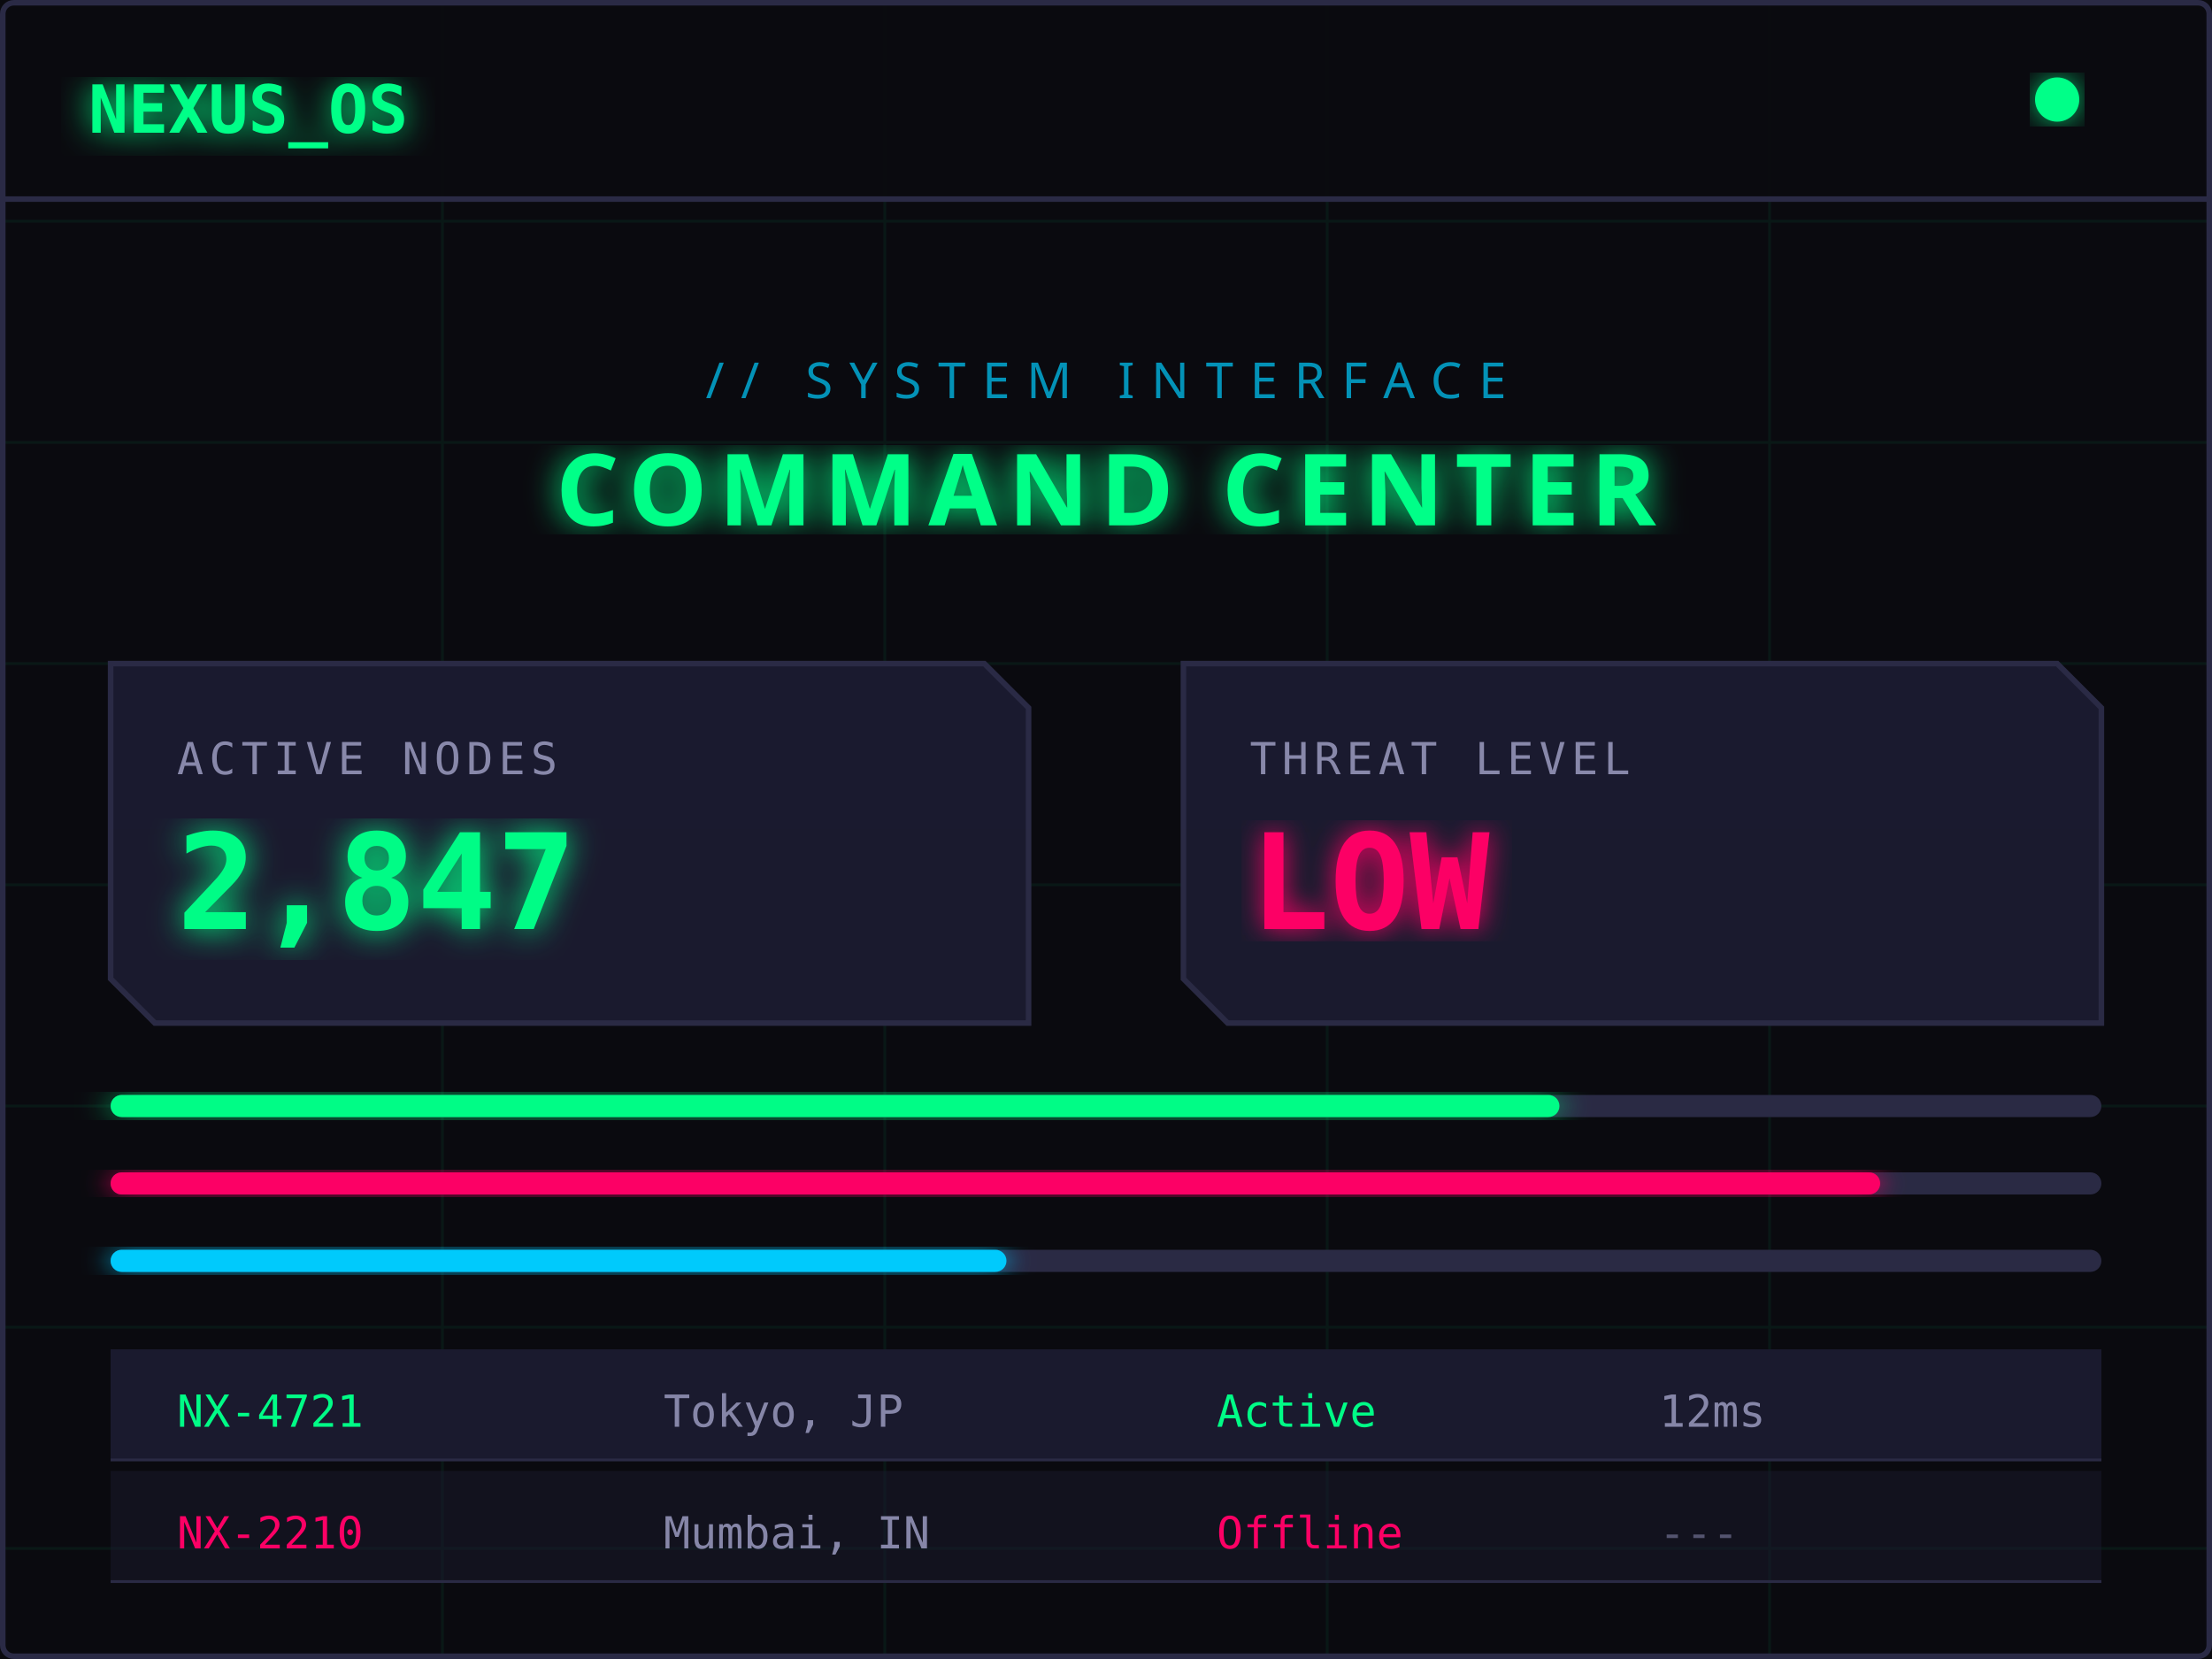
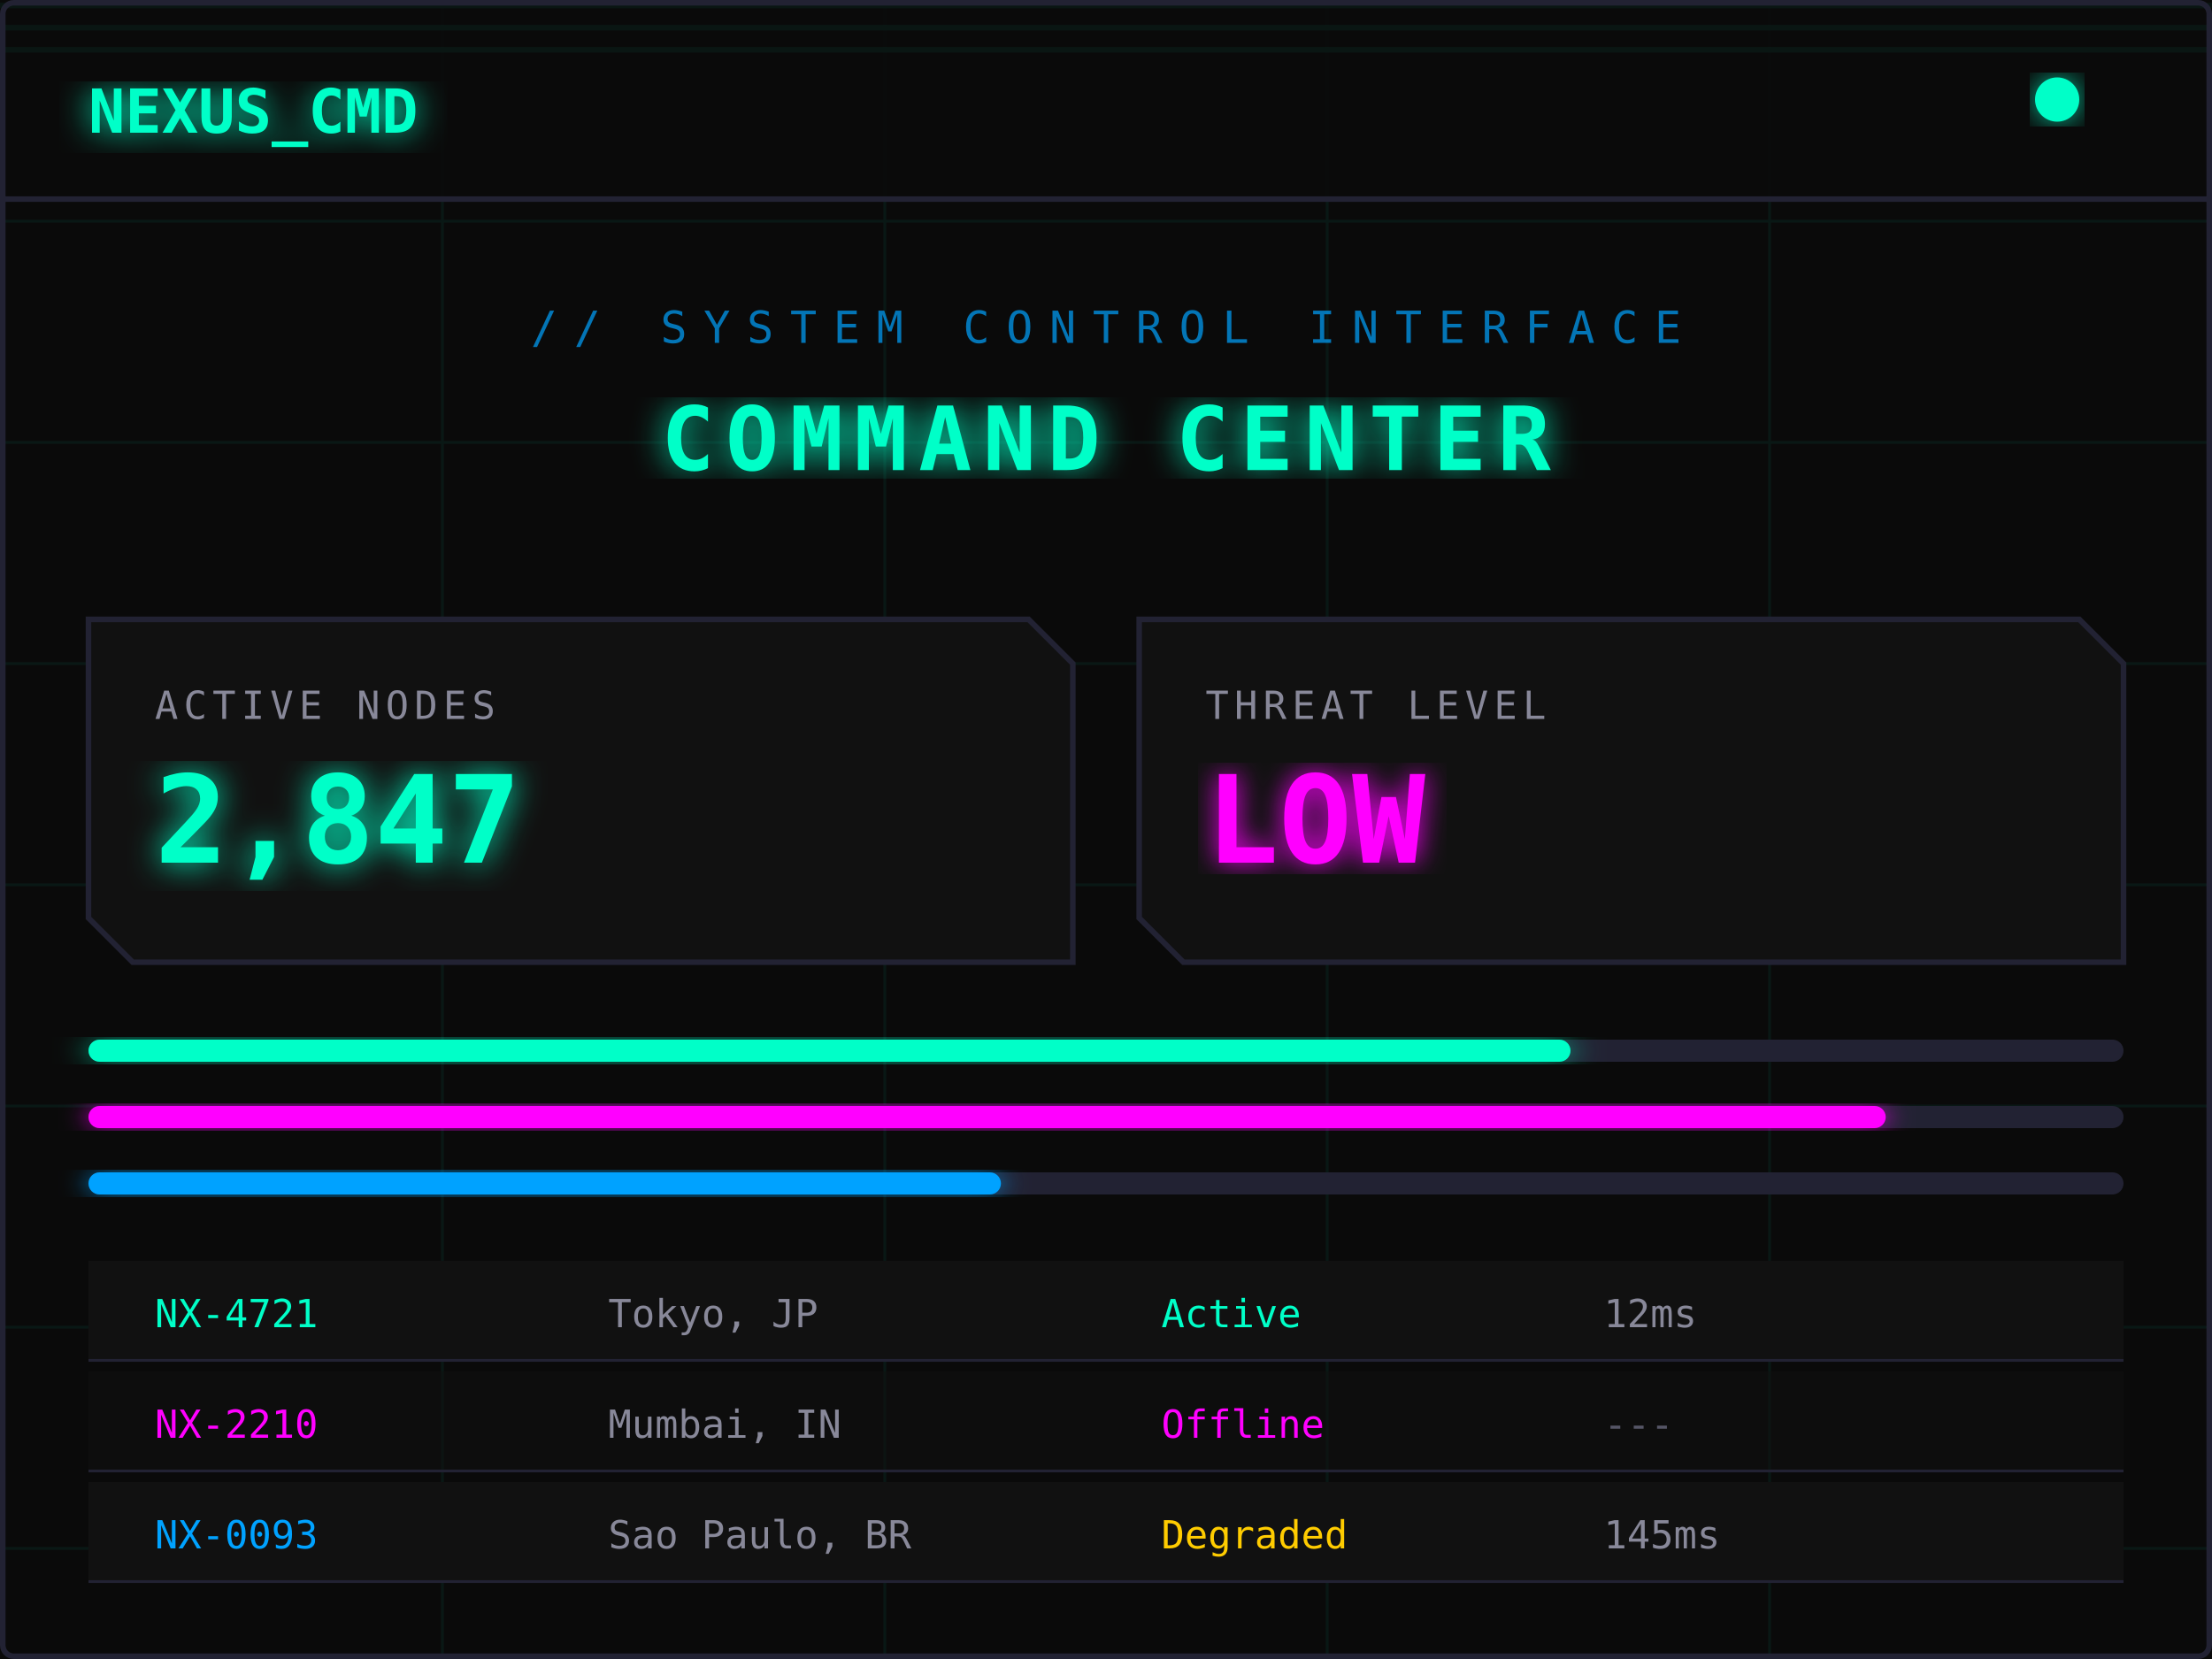
<svg xmlns="http://www.w3.org/2000/svg" viewBox="0 0 400 300" width="400" height="300">
  <defs>
-     <filter id="glow-green">
+     <filter id="glow-primary">
      <feGaussianBlur stdDeviation="3" result="blur" />
      <feMerge>
        <feMergeNode in="blur" />
        <feMergeNode in="SourceGraphic" />
      </feMerge>
    </filter>
-     <filter id="glow-pink">
+     <filter id="glow-secondary">
      <feGaussianBlur stdDeviation="2.5" result="blur" />
      <feMerge>
        <feMergeNode in="blur" />
        <feMergeNode in="SourceGraphic" />
      </feMerge>
    </filter>
-     <filter id="glow-cyan">
+     <filter id="glow-accent">
      <feGaussianBlur stdDeviation="2.5" result="blur" />
      <feMerge>
        <feMergeNode in="blur" />
        <feMergeNode in="SourceGraphic" />
      </feMerge>
    </filter>
-     <linearGradient id="scanlines" x1="0" y1="0" x2="0" y2="1">
-       <stop offset="0%" stop-color="transparent" />
-       <stop offset="50%" stop-color="transparent" />
-       <stop offset="50%" stop-color="rgba(0,0,0,0.08)" />
-       <stop offset="100%" stop-color="rgba(0,0,0,0.08)" />
-     </linearGradient>
  </defs>
-   <rect width="400" height="300" fill="#0a0a0f" />
-   <g opacity="0.06" stroke="#00ff88" stroke-width="0.5">
+   <rect width="400" height="300" fill="#0A0A0A" />
+   <g opacity="0.06" stroke="#00FFC8" stroke-width="0.5">
    <line x1="0" y1="40" x2="400" y2="40" />
    <line x1="0" y1="80" x2="400" y2="80" />
    <line x1="0" y1="120" x2="400" y2="120" />
    <line x1="0" y1="160" x2="400" y2="160" />
    <line x1="0" y1="200" x2="400" y2="200" />
    <line x1="0" y1="240" x2="400" y2="240" />
    <line x1="0" y1="280" x2="400" y2="280" />
    <line x1="80" y1="0" x2="80" y2="300" />
    <line x1="160" y1="0" x2="160" y2="300" />
    <line x1="240" y1="0" x2="240" y2="300" />
    <line x1="320" y1="0" x2="320" y2="300" />
  </g>
-   <rect x="0" y="0" width="400" height="36" fill="#0a0a0f" opacity="0.95" />
-   <line x1="0" y1="36" x2="400" y2="36" stroke="#2a2a45" stroke-width="1" />
-   <text x="16" y="24" font-family="monospace" font-size="12" font-weight="700" fill="#00ff88" filter="url(#glow-green)">NEXUS_OS</text>
-   <circle cx="372" cy="18" r="4" fill="#00ff88" filter="url(#glow-green)" />
-   <text x="200" y="72" font-family="sans-serif" font-size="9" fill="#00ccff" text-anchor="middle" letter-spacing="3" opacity="0.7">// SYSTEM INTERFACE</text>
-   <text x="200" y="95" font-family="sans-serif" font-size="18" font-weight="700" fill="#00ff88" text-anchor="middle" filter="url(#glow-green)" letter-spacing="2">COMMAND CENTER</text>
+   <rect x="0" y="0" width="400" height="36" fill="#0A0A0A" opacity="0.95" />
+   <line x1="0" y1="36" x2="400" y2="36" stroke="#222233" stroke-width="1" />
+   <text x="16" y="24" font-family="monospace" font-size="11" font-weight="700" fill="#00FFC8" filter="url(#glow-primary)">NEXUS_CMD</text>
+   <circle cx="372" cy="18" r="4" fill="#00FFC8" filter="url(#glow-primary)" />
+   <text x="200" y="62" font-family="monospace" font-size="8" fill="#00A2FF" text-anchor="middle" letter-spacing="3" opacity="0.7">// SYSTEM CONTROL INTERFACE</text>
+   <text x="200" y="85" font-family="monospace" font-size="16" font-weight="700" fill="#00FFC8" text-anchor="middle" filter="url(#glow-primary)" letter-spacing="2">COMMAND CENTER</text>
+   <line x1="0" y1="100" x2="400" y2="100" stroke="#00FFC8" stroke-width="0.5" opacity="0.3" filter="url(#glow-primary)" />
  <g>
-     <polygon points="20,120 178,120 186,128 186,185 28,185 20,177" fill="#1a1a2f" stroke="#2a2a45" stroke-width="1" />
-     <line x1="20" y1="121" x2="186" y2="121" stroke="#00ff88" stroke-width="2" filter="url(#glow-green)" />
-     <text x="32" y="140" font-family="monospace" font-size="8" fill="#8888aa" letter-spacing="1">ACTIVE NODES</text>
-     <text x="32" y="168" font-family="monospace" font-size="24" font-weight="700" fill="#00ff88" filter="url(#glow-green)">2,847</text>
+     <polygon points="16,112 186,112 194,120 194,174 24,174 16,166" fill="#111111" stroke="#222233" stroke-width="1" />
+     <line x1="16" y1="113" x2="194" y2="113" stroke="#00FFC8" stroke-width="2" filter="url(#glow-primary)" />
+     <text x="28" y="130" font-family="monospace" font-size="7" fill="#888899" letter-spacing="1">ACTIVE NODES</text>
+     <text x="28" y="156" font-family="monospace" font-size="22" font-weight="700" fill="#00FFC8" filter="url(#glow-primary)">2,847</text>
  </g>
  <g>
-     <polygon points="214,120 372,120 380,128 380,185 222,185 214,177" fill="#1a1a2f" stroke="#2a2a45" stroke-width="1" />
-     <line x1="214" y1="121" x2="380" y2="121" stroke="#ff0066" stroke-width="2" filter="url(#glow-pink)" />
-     <text x="226" y="140" font-family="monospace" font-size="8" fill="#8888aa" letter-spacing="1">THREAT LEVEL</text>
-     <text x="226" y="168" font-family="monospace" font-size="24" font-weight="700" fill="#ff0066" filter="url(#glow-pink)">LOW</text>
+     <polygon points="206,112 376,112 384,120 384,174 214,174 206,166" fill="#111111" stroke="#222233" stroke-width="1" />
+     <line x1="206" y1="113" x2="384" y2="113" stroke="#FF00FF" stroke-width="2" filter="url(#glow-secondary)" />
+     <text x="218" y="130" font-family="monospace" font-size="7" fill="#888899" letter-spacing="1">THREAT LEVEL</text>
+     <text x="218" y="156" font-family="monospace" font-size="22" font-weight="700" fill="#FF00FF" filter="url(#glow-secondary)">LOW</text>
  </g>
-   <rect x="20" y="198" width="360" height="4" fill="#2a2a45" rx="2" />
-   <rect x="20" y="198" width="262" height="4" fill="#00ff88" rx="2" filter="url(#glow-green)" />
-   <rect x="20" y="212" width="360" height="4" fill="#2a2a45" rx="2" />
-   <rect x="20" y="212" width="320" height="4" fill="#ff0066" rx="2" filter="url(#glow-pink)" />
-   <rect x="20" y="226" width="360" height="4" fill="#2a2a45" rx="2" />
-   <rect x="20" y="226" width="162" height="4" fill="#00ccff" rx="2" filter="url(#glow-cyan)" />
-   <rect x="20" y="244" width="360" height="20" fill="#1a1a2f" />
-   <line x1="20" y1="264" x2="380" y2="264" stroke="#2a2a45" stroke-width="0.5" />
-   <text x="32" y="258" font-family="monospace" font-size="8" fill="#00ff88">NX-4721</text>
-   <text x="120" y="258" font-family="monospace" font-size="8" fill="#8888aa">Tokyo, JP</text>
-   <text x="220" y="258" font-family="monospace" font-size="8" fill="#00ff88">Active</text>
-   <text x="300" y="258" font-family="monospace" font-size="8" fill="#8888aa">12ms</text>
-   <rect x="20" y="266" width="360" height="20" fill="rgba(26,26,47,0.5)" />
-   <line x1="20" y1="286" x2="380" y2="286" stroke="#2a2a45" stroke-width="0.5" />
-   <text x="32" y="280" font-family="monospace" font-size="8" fill="#ff0066">NX-2210</text>
-   <text x="120" y="280" font-family="monospace" font-size="8" fill="#8888aa">Mumbai, IN</text>
-   <text x="220" y="280" font-family="monospace" font-size="8" fill="#ff0066">Offline</text>
-   <text x="300" y="280" font-family="monospace" font-size="8" fill="#555570">---</text>
-   <line x1="0" y1="108" x2="400" y2="108" stroke="#00ff88" stroke-width="0.5" opacity="0.3" filter="url(#glow-green)" />
-   <rect width="400" height="300" fill="url(#scanlines)" opacity="0.15" style="background-size: 100% 4px;" />
-   <rect x="0.5" y="0.5" width="399" height="299" fill="none" stroke="#2a2a45" stroke-width="1" rx="2" />
+   <rect x="16" y="188" width="368" height="4" fill="#222233" rx="2" />
+   <rect x="16" y="188" width="268" height="4" fill="#00FFC8" rx="2" filter="url(#glow-primary)" />
+   <rect x="16" y="200" width="368" height="4" fill="#222233" rx="2" />
+   <rect x="16" y="200" width="325" height="4" fill="#FF00FF" rx="2" filter="url(#glow-secondary)" />
+   <rect x="16" y="212" width="368" height="4" fill="#222233" rx="2" />
+   <rect x="16" y="212" width="165" height="4" fill="#00A2FF" rx="2" filter="url(#glow-accent)" />
+   <rect x="16" y="228" width="368" height="18" fill="#111111" />
+   <line x1="16" y1="246" x2="384" y2="246" stroke="#222233" stroke-width="0.5" />
+   <text x="28" y="240" font-family="monospace" font-size="7" fill="#00FFC8">NX-4721</text>
+   <text x="110" y="240" font-family="monospace" font-size="7" fill="#888899">Tokyo, JP</text>
+   <text x="210" y="240" font-family="monospace" font-size="7" fill="#00FFC8">Active</text>
+   <text x="290" y="240" font-family="monospace" font-size="7" fill="#888899">12ms</text>
+   <rect x="16" y="248" width="368" height="18" fill="rgba(17,17,17,0.5)" />
+   <line x1="16" y1="266" x2="384" y2="266" stroke="#222233" stroke-width="0.5" />
+   <text x="28" y="260" font-family="monospace" font-size="7" fill="#FF00FF">NX-2210</text>
+   <text x="110" y="260" font-family="monospace" font-size="7" fill="#888899">Mumbai, IN</text>
+   <text x="210" y="260" font-family="monospace" font-size="7" fill="#FF00FF">Offline</text>
+   <text x="290" y="260" font-family="monospace" font-size="7" fill="#555566">---</text>
+   <rect x="16" y="268" width="368" height="18" fill="#111111" />
+   <line x1="16" y1="286" x2="384" y2="286" stroke="#222233" stroke-width="0.5" />
+   <text x="28" y="280" font-family="monospace" font-size="7" fill="#00A2FF">NX-0093</text>
+   <text x="110" y="280" font-family="monospace" font-size="7" fill="#888899">Sao Paulo, BR</text>
+   <text x="210" y="280" font-family="monospace" font-size="7" fill="#FFCC00">Degraded</text>
+   <text x="290" y="280" font-family="monospace" font-size="7" fill="#888899">145ms</text>
+   <g opacity="0.05">
+     <line x1="0" y1="1" x2="400" y2="1" stroke="#00FFC8" />
+     <line x1="0" y1="5" x2="400" y2="5" stroke="#00FFC8" />
+     <line x1="0" y1="9" x2="400" y2="9" stroke="#00FFC8" />
+   </g>
+   <rect x="0.5" y="0.5" width="399" height="299" fill="none" stroke="#222233" stroke-width="1" rx="2" />
</svg>
